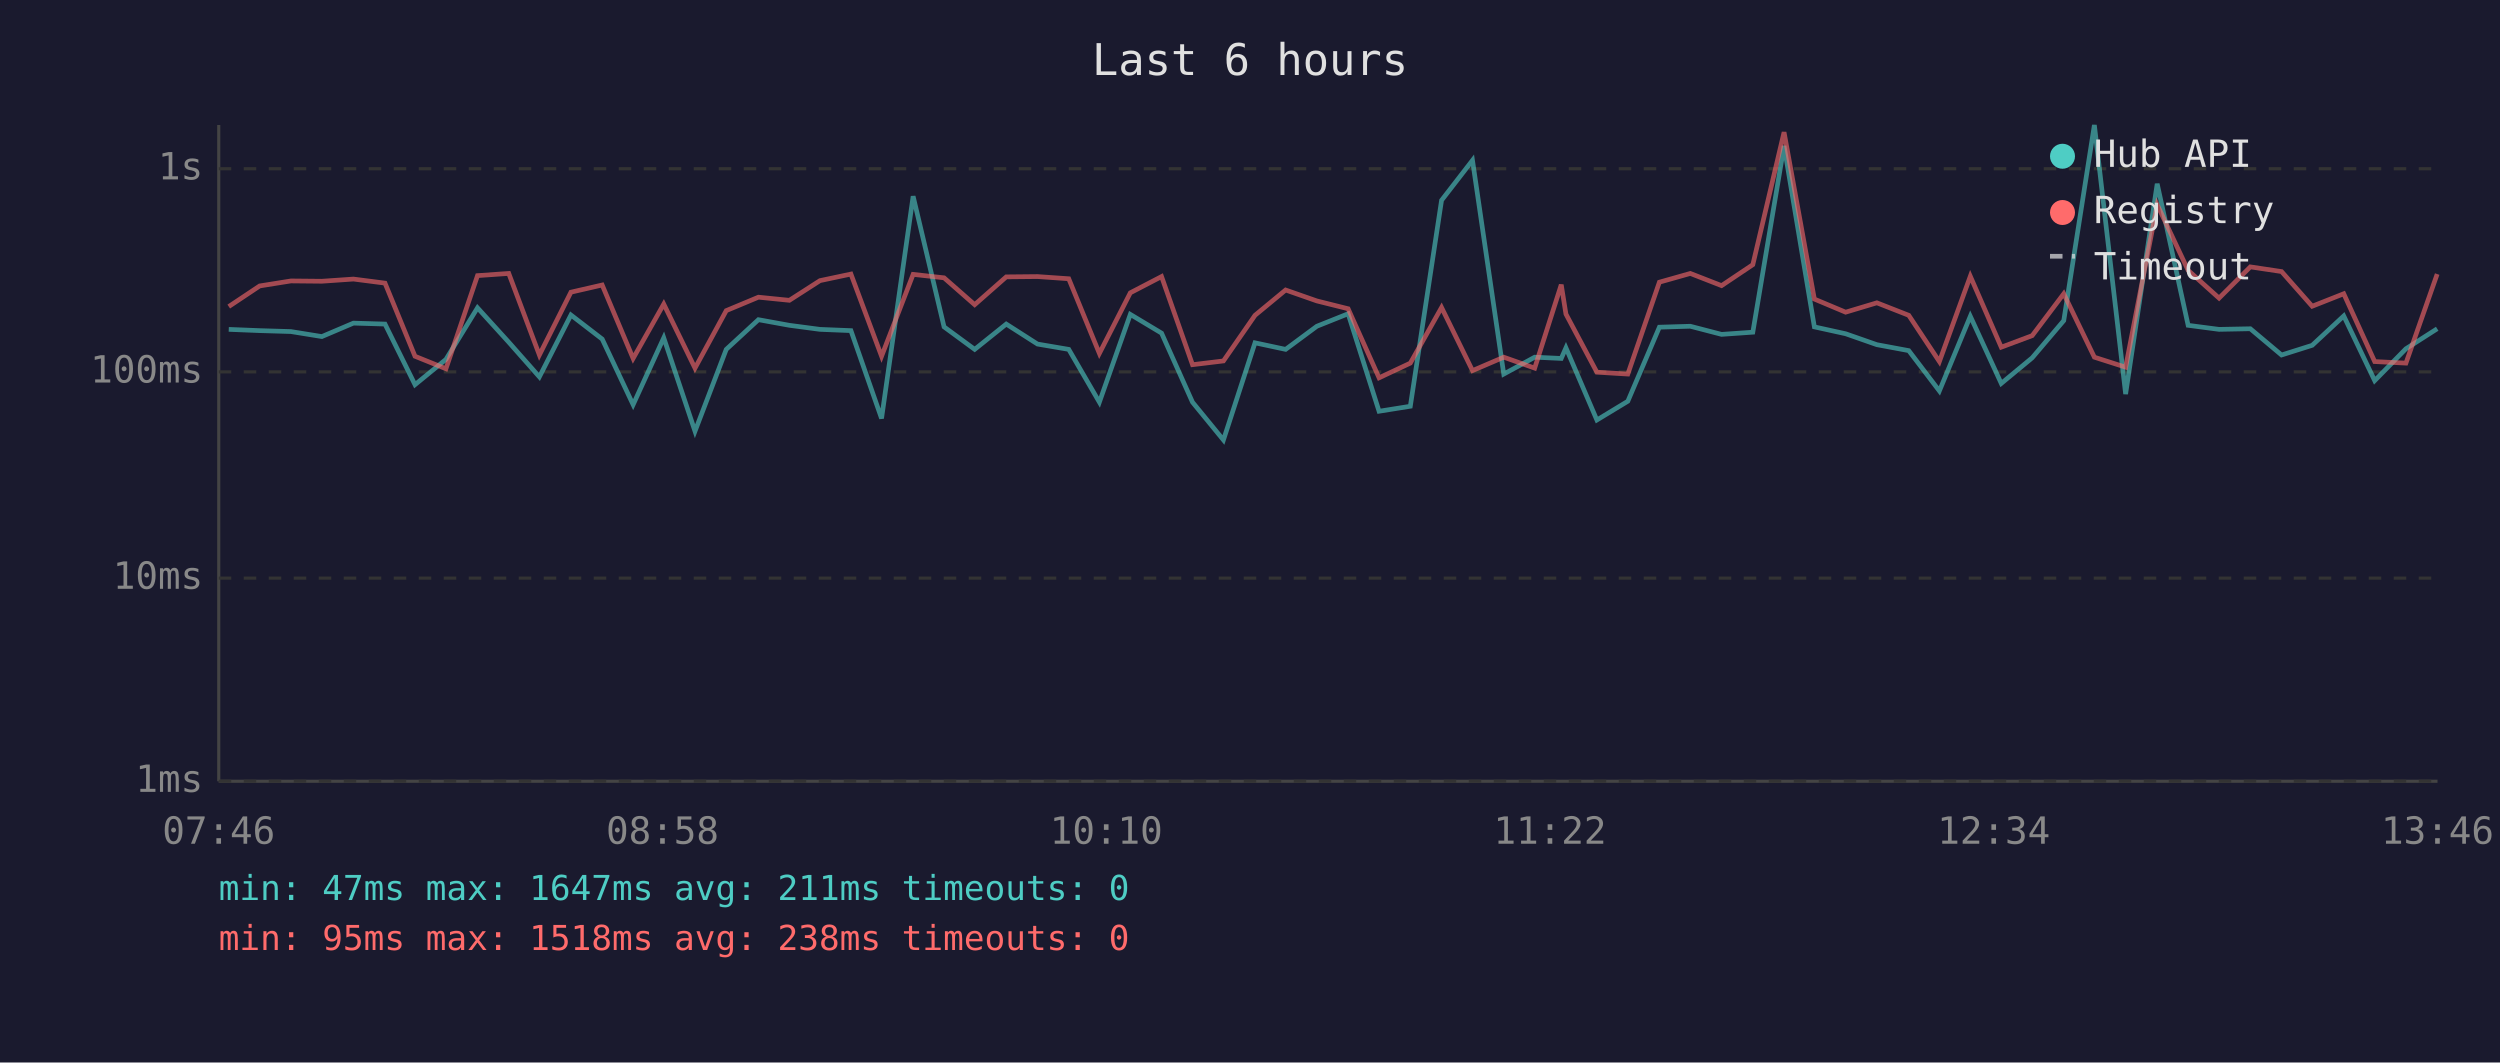
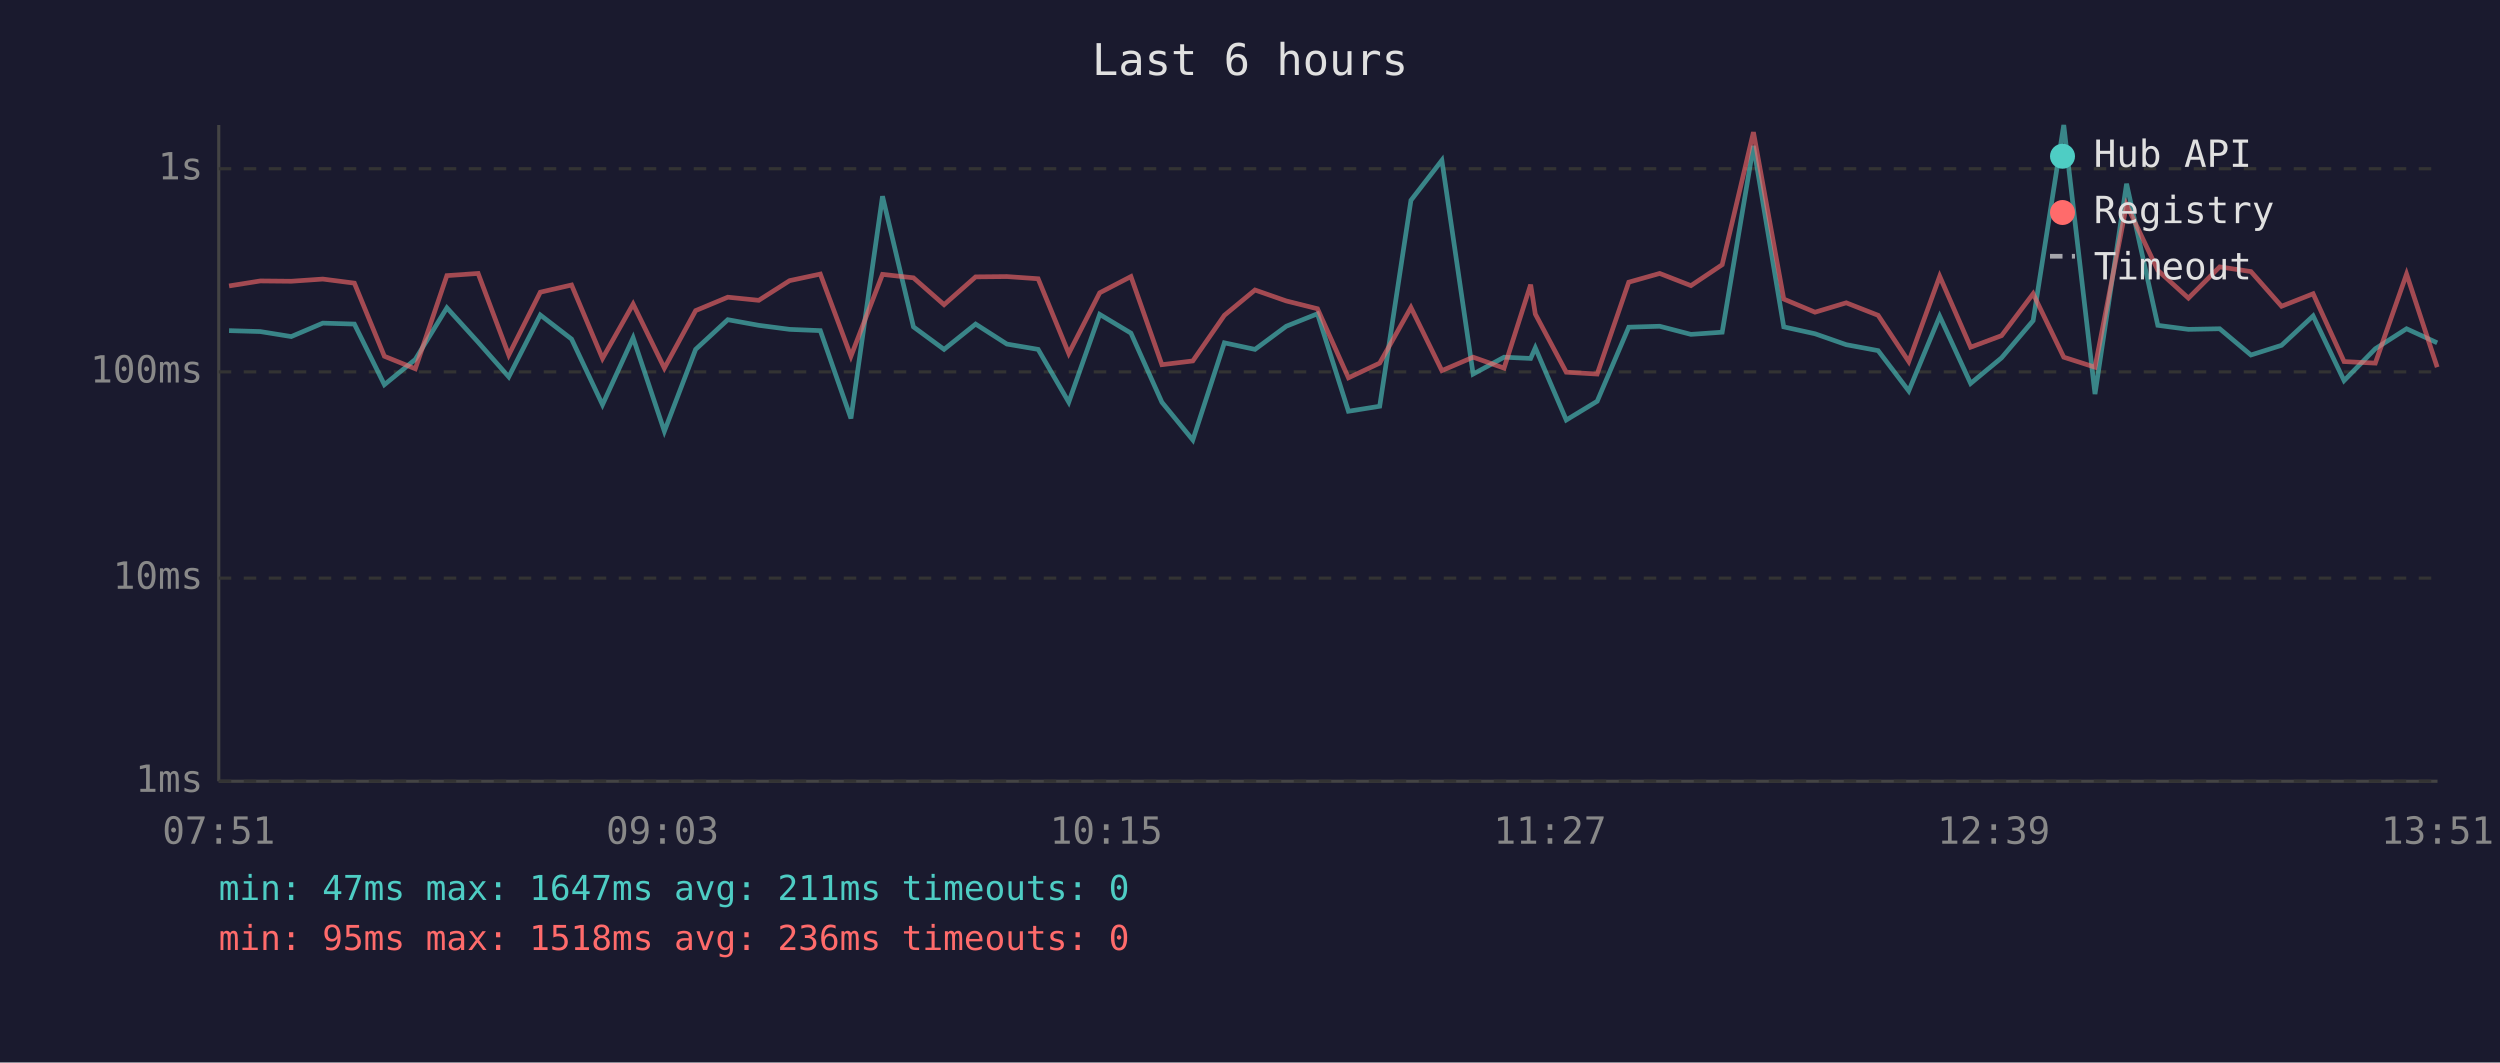
<svg xmlns="http://www.w3.org/2000/svg" viewBox="0 0 800 340" font-family="monospace" font-size="12">
  <rect width="800" height="340" fill="#1a1a2e" />
  <text x="400" y="24" fill="#e0e0e0" font-size="14" text-anchor="middle">Last 6 hours</text>
  <line x1="70" y1="40" x2="70" y2="250" stroke="#444" stroke-width="1" />
  <line x1="70" y1="250" x2="780" y2="250" stroke="#444" stroke-width="1" />
  <line x1="70" y1="250" x2="780" y2="250" stroke="#333" stroke-width="1" stroke-dasharray="4" />
  <text x="65" y="250" fill="#888" text-anchor="end" dominant-baseline="middle">1ms</text>
  <line x1="70" y1="185" x2="780" y2="185" stroke="#333" stroke-width="1" stroke-dasharray="4" />
  <text x="65" y="185" fill="#888" text-anchor="end" dominant-baseline="middle">10ms</text>
  <line x1="70" y1="119" x2="780" y2="119" stroke="#333" stroke-width="1" stroke-dasharray="4" />
  <text x="65" y="119" fill="#888" text-anchor="end" dominant-baseline="middle">100ms</text>
  <line x1="70" y1="54" x2="780" y2="54" stroke="#333" stroke-width="1" stroke-dasharray="4" />
  <text x="65" y="54" fill="#888" text-anchor="end" dominant-baseline="middle">1s</text>
-   <text x="70" y="270" fill="#888" text-anchor="middle">07:46</text>
-   <text x="212" y="270" fill="#888" text-anchor="middle">08:58</text>
-   <text x="354" y="270" fill="#888" text-anchor="middle">10:10</text>
-   <text x="496" y="270" fill="#888" text-anchor="middle">11:22</text>
-   <text x="638" y="270" fill="#888" text-anchor="middle">12:34</text>
-   <text x="780" y="270" fill="#888" text-anchor="middle">13:46</text>
-   <polyline points="73.2,105.4 83.1,105.8 93.1,106.1 103.0,107.7 113.1,103.4 123.2,103.7 132.8,123.1 142.7,115.0 152.8,98.5 162.8,109.5 172.6,120.6 182.7,100.8 192.7,108.5 202.6,129.5 212.4,108.1 222.4,138.0 232.4,111.8 242.7,102.3 252.6,104.1 262.4,105.4 272.3,105.8 282.1,133.9 292.2,62.8 302.1,104.6 311.9,111.8 322.0,103.7 332.0,110.1 342.0,111.8 351.8,128.7 361.7,100.6 371.7,106.6 381.6,128.7 391.5,140.8 401.6,109.7 411.4,111.8 421.4,104.4 431.4,100.4 441.3,131.6 451.3,130.0 461.3,64.1 471.2,51.3 481.2,119.7 491.1,114.3 499.6,114.7 501.1,111.3 511.0,134.4 520.9,128.4 531.0,104.7 540.9,104.4 550.9,107.0 560.9,106.3 570.9,46.7 580.6,104.6 590.6,106.8 600.6,110.3 610.8,112.2 620.6,125.1 630.5,101.2 640.4,122.7 650.3,114.5 660.4,102.6 670.2,40.0 680.2,126.1 690.3,58.8 700.2,104.1 710.1,105.4 720.1,105.2 730.1,113.6 739.9,110.5 750.0,101.1 759.9,121.8 769.9,111.6 779.9,105.2" fill="none" stroke="#4ecdc4" stroke-width="1.5" opacity="0.6" />
-   <polyline points="73.2,98.1 83.1,91.5 93.1,89.9 103.0,90.0 113.1,89.3 123.2,90.6 132.8,114.0 142.7,118.0 152.8,88.2 162.8,87.5 172.6,113.6 182.7,93.5 192.7,91.2 202.6,114.7 212.4,97.3 222.4,117.8 232.4,99.4 242.7,95.1 252.6,96.1 262.4,89.8 272.3,87.7 282.1,114.0 292.2,87.8 302.1,88.9 311.9,97.5 322.0,88.6 332.0,88.5 342.0,89.2 351.8,113.1 361.7,93.7 371.7,88.5 381.6,116.7 391.5,115.5 401.6,100.9 411.4,92.8 421.4,96.3 431.4,98.8 441.3,120.9 451.3,116.2 461.3,98.4 471.2,118.6 481.2,114.3 491.1,117.8 499.6,91.1 501.1,100.5 511.0,119.1 520.9,119.7 531.0,90.3 540.9,87.5 550.9,91.4 560.9,84.7 570.9,42.3 580.6,95.7 590.6,99.9 600.6,96.9 610.8,100.9 620.6,115.7 630.5,88.4 640.4,111.1 650.3,107.4 660.4,94.0 670.2,114.3 680.2,117.5 690.3,65.5 700.2,86.5 710.1,95.4 720.1,85.4 730.1,86.9 739.9,98.0 750.0,94.0 759.9,115.7 769.9,116.2 779.9,87.7" fill="none" stroke="#ff6b6b" stroke-width="1.5" opacity="0.6" />
+   <text x="70" y="270" fill="#888" text-anchor="middle">07:51</text>
+   <text x="212" y="270" fill="#888" text-anchor="middle">09:03</text>
+   <text x="354" y="270" fill="#888" text-anchor="middle">10:15</text>
+   <text x="496" y="270" fill="#888" text-anchor="middle">11:27</text>
+   <text x="638" y="270" fill="#888" text-anchor="middle">12:39</text>
+   <text x="780" y="270" fill="#888" text-anchor="middle">13:51</text>
+   <polyline points="73.3,105.8 83.3,106.1 93.2,107.7 103.3,103.4 113.4,103.7 123.0,123.1 132.9,115.0 143.0,98.5 153.0,109.5 162.8,120.6 172.9,100.8 182.9,108.5 192.8,129.5 202.6,108.1 212.6,138.0 222.6,111.8 232.9,102.3 242.8,104.1 252.7,105.4 262.5,105.8 272.3,133.9 282.4,62.8 292.3,104.6 302.1,111.8 312.2,103.7 322.2,110.1 332.2,111.8 342.0,128.7 351.9,100.6 361.9,106.6 371.8,128.7 381.7,140.8 391.8,109.7 401.6,111.8 411.6,104.4 421.6,100.4 431.5,131.6 441.5,130.0 451.5,64.1 461.4,51.3 471.4,119.7 481.3,114.3 489.8,114.7 491.3,111.3 501.2,134.4 511.1,128.4 521.2,104.7 531.1,104.4 541.1,107.0 551.1,106.3 561.1,46.7 570.8,104.6 580.8,106.8 590.8,110.3 601.0,112.2 610.8,125.1 620.7,101.2 630.6,122.7 640.5,114.5 650.6,102.6 660.4,40.0 670.4,126.1 680.5,58.8 690.5,104.1 700.3,105.4 710.3,105.2 720.3,113.6 730.1,110.5 740.2,101.1 750.1,121.8 760.1,111.6 770.1,105.2 779.9,109.7" fill="none" stroke="#4ecdc4" stroke-width="1.5" opacity="0.6" />
+   <polyline points="73.3,91.5 83.3,89.9 93.2,90.0 103.3,89.3 113.4,90.6 123.0,114.0 132.9,118.0 143.0,88.2 153.0,87.5 162.8,113.6 172.9,93.5 182.9,91.2 192.8,114.7 202.6,97.3 212.6,117.8 222.6,99.4 232.9,95.1 242.8,96.1 252.7,89.8 262.5,87.7 272.3,114.0 282.4,87.8 292.3,88.9 302.1,97.5 312.2,88.6 322.2,88.5 332.2,89.2 342.0,113.1 351.9,93.7 361.9,88.5 371.8,116.7 381.7,115.5 391.8,100.9 401.6,92.8 411.6,96.3 421.6,98.8 431.5,120.9 441.5,116.2 451.5,98.4 461.4,118.6 471.4,114.3 481.3,117.8 489.8,91.1 491.3,100.5 501.2,119.1 511.1,119.7 521.2,90.3 531.1,87.5 541.1,91.4 551.1,84.7 561.1,42.3 570.8,95.7 580.8,99.9 590.8,96.9 601.0,100.9 610.8,115.7 620.7,88.4 630.6,111.1 640.5,107.4 650.6,94.0 660.4,114.3 670.4,117.5 680.5,65.5 690.5,86.5 700.3,95.4 710.3,85.4 720.3,86.9 730.1,98.0 740.2,94.0 750.1,115.7 760.1,116.2 770.1,87.7 779.9,117.5" fill="none" stroke="#ff6b6b" stroke-width="1.5" opacity="0.6" />
  <circle cx="660" cy="50" r="4" fill="#4ecdc4" />
  <text x="670" y="50" fill="#e0e0e0" dominant-baseline="middle">Hub API</text>
  <circle cx="660" cy="68" r="4" fill="#ff6b6b" />
  <text x="670" y="68" fill="#e0e0e0" dominant-baseline="middle">Registry</text>
  <line x1="656" y1="82" x2="664" y2="82" stroke="#e0e0e0" stroke-width="1.5" stroke-dasharray="4,3" opacity="0.7" />
  <text x="670" y="86" fill="#e0e0e0" dominant-baseline="middle">Timeout</text>
  <text x="70" y="288" fill="#4ecdc4" font-size="11">min: 47ms  max: 1647ms  avg: 211ms  timeouts: 0</text>
-   <text x="70" y="304" fill="#ff6b6b" font-size="11">min: 95ms  max: 1518ms  avg: 238ms  timeouts: 0</text>
+   <text x="70" y="304" fill="#ff6b6b" font-size="11">min: 95ms  max: 1518ms  avg: 236ms  timeouts: 0</text>
</svg>
